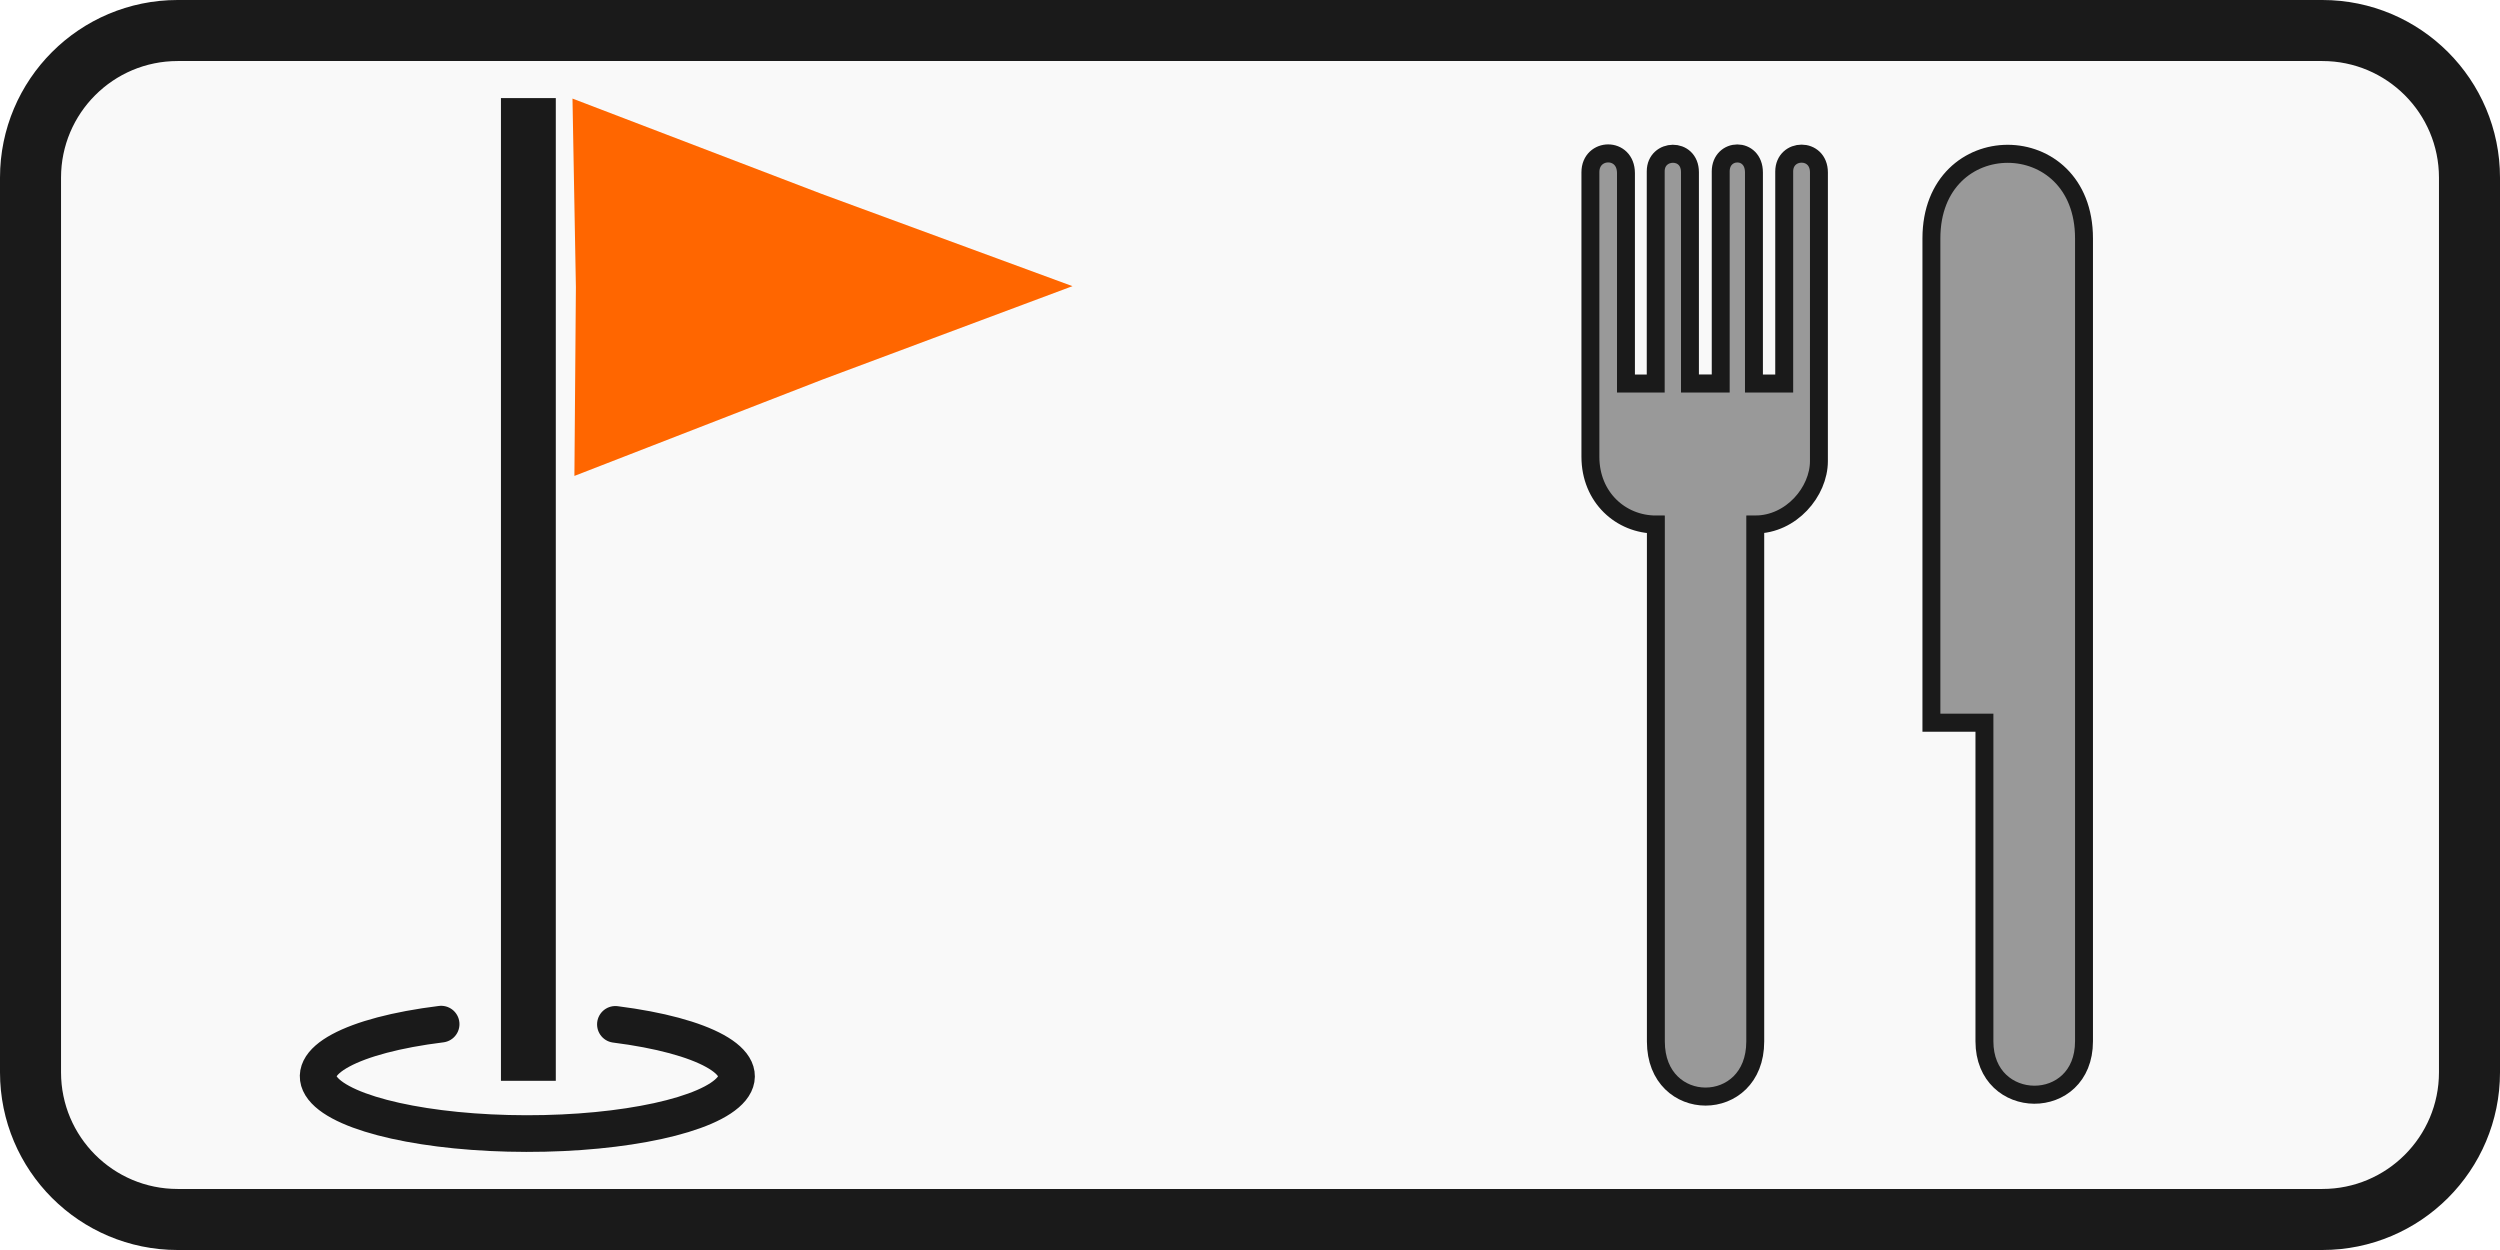
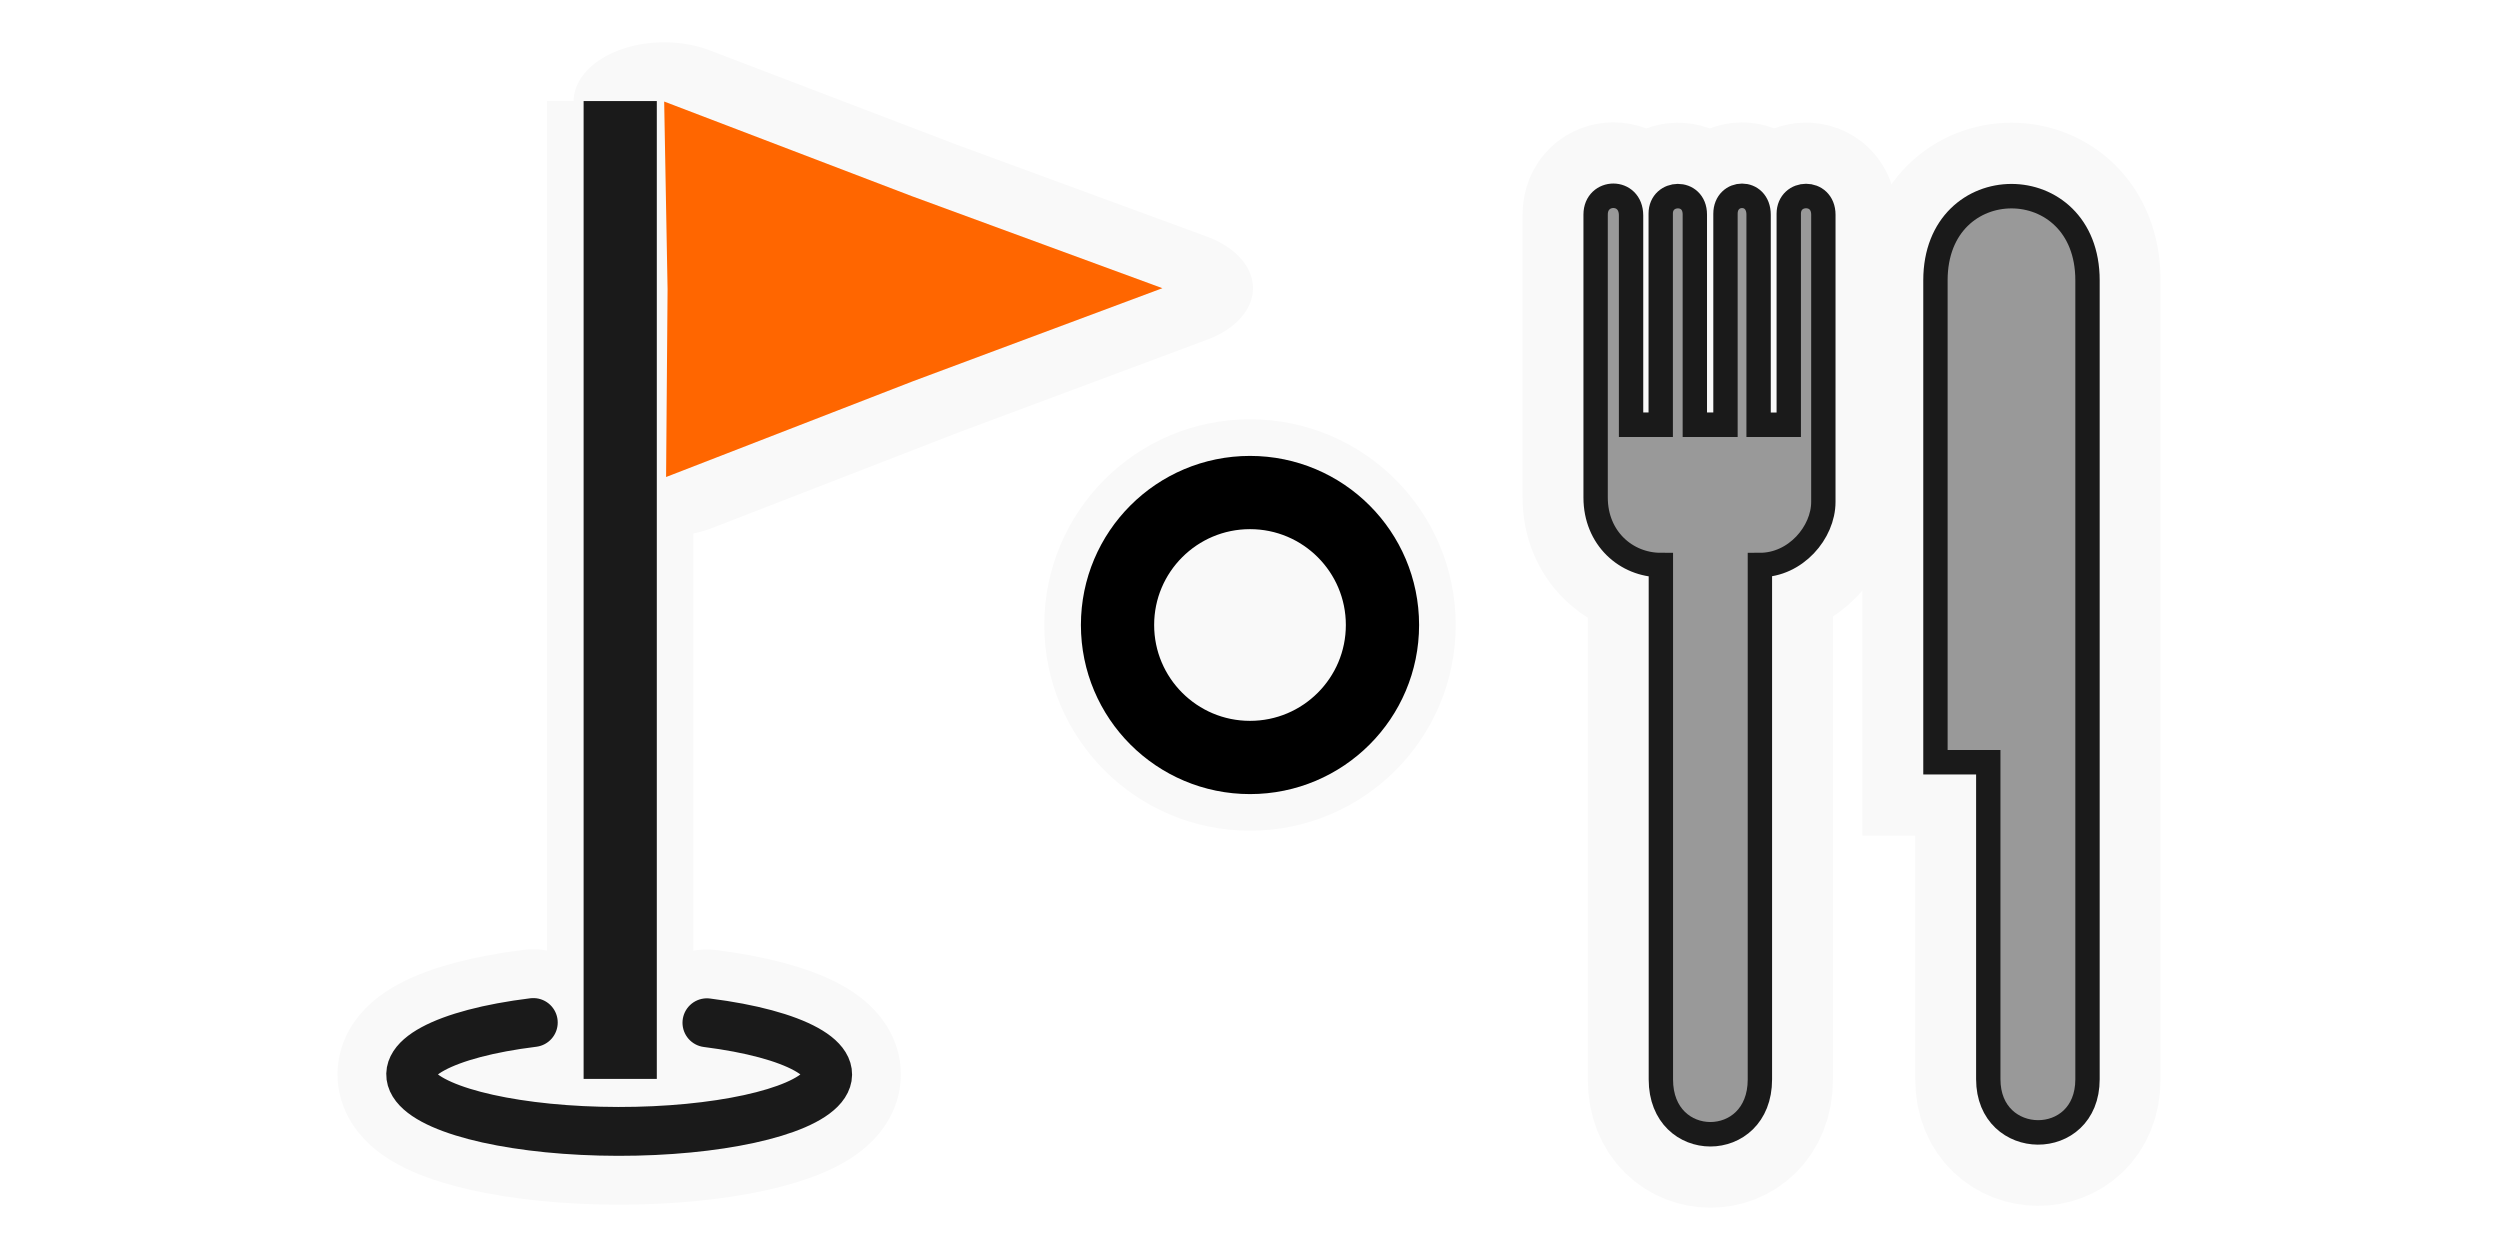
<svg xmlns="http://www.w3.org/2000/svg" height="512" width="1024" version="1.1" viewBox="0 0 1024 512" id="svg3847">
  <defs id="defs3835">
    <filter id="b" style="color-interpolation-filters:sRGB" height="1.167" width="1.127" y="-0.083" x="-0.063">
      <feGaussianBlur stdDeviation="61.201" id="feGaussianBlur3822" />
    </filter>
    <clipPath id="c" clipPathUnits="userSpaceOnUse">
      <path d="m 544.11,364.31 c -11.403,0.069 -22.794,1.091 -33.859,2.678 -4.55,2.3 -6.35,8.019 -3.5,12.339 17.1,90.69 24.71,182.71 33.73,274.26 7.93,97.83 19.07,195.65 29.5,293.41 -4.76,-2.79 1.54,3.269 0,6.059 5.13,65.54 7.361,131.27 11.011,196.9 3.9,38.62 -0.06,77.34 -3.27,115.9 -4.39,72.19 -10.42,146.2 -14.82,219.07 -11.58,18.61 -6.89,41.49 -7.87,62.13 0.37,19.55 -3.409,42.351 -1.959,60.061 -8.86,111.2 -16.71,223.17 -30.18,334.17 -3.95,46.7 -13.481,97.809 -15.841,146.44 4.19,-1.64 7.401,2.911 9.191,-1.639 78.27,-24.43 155.66,-54.31 237.6,-64.25 67.07,-9.35 137.26,-11.011 203.17,-13.691 27.82,0.28 55.48,-2.301 83.12,-4.991 57.02,-7.26 108.48,-34.499 164.32,-46.159 52.32,-13.79 130.57,-24.471 176.76,21.259 5.79,5.04 3.031,9.03 9.031,10.55 12.15,17.03 22.979,35.271 33.309,53.631 18.95,32.14 34.69,77.479 77.17,83.039 46.45,4.81 90.78,-14.42 131.83,-33.92 54.24,-28.95 111.24,-54.399 168.69,-75.319 35.42,-10.54 71.359,-20.63 108.39,-23.72 59.92,-4.22 126.88,0.52 173.22,43.2 16.36,10.64 24.25,33.87 37.13,49.35 10.28,15.03 37.48,30.599 53.4,30.109 15.5,4.14 35.31,4.25 52.35,6.02 97.42,3.34 195.42,-4.76 292.87,3.25 30.11,0.99 57.991,22.24 78.791,38.27 6.55,8.25 16.679,11.69 24.389,18.77 43.16,17.8 82.141,-12.211 122.74,-23.991 2,-1.59 6.749,2.65 4.639,-1.58 35.66,-9.7 74.64,-10.201 109.42,2.539 20.87,4.18 39.51,15.681 59.18,22.691 31.68,15.89 64.531,31.049 98.531,41.609 34.49,6.15 69.84,8.45 104.85,6.32 6.73,0.72 16.199,-3.9 13.959,-12.13 -2.11,-30.3 -14.07,-58.771 -23.77,-87.291 -14.12,-37.85 -28.889,-78.75 -46.409,-113.2 -4.54,-12.19 -9.49,-24.4 -15.87,-35.73 -19.63,-62.15 -40.409,-124.19 -59.309,-186.74 -28.73,-89.44 -56.711,-179.23 -86.711,-268.2 -28.97,-90.52 -56.739,-181.3 -89.259,-270.62 -33.29,-94.42 -72.4,-188.22 -116.57,-277.2 -16.31,-29.51 -30.701,-60.291 -50.391,-87.791 -4.83,-7.55 -13.579,-12.67 -22.459,-13.65 -21.06,-0.82 -42.131,-3.57 -62.341,-9.58 0.43,-1.73 -3.089,0.361 -4.219,-0.909 -99.98,-30.44 -181.23,-99.871 -275.8,-142.01 -34.52,-16.01 -69.241,-33.569 -107.09,-39.989 -76.89,-9.66 -154.79,-1.631 -232.02,-7.081 -58.35,0.4 -116.8,-13.07 -170.12,-35.3 -101.24,-44.75 -199.73,-97.379 -304.53,-133.99 -30.899,-10.506 -64.815,-16.681 -97.141,-16.702 -7.46,-0.005 -14.835,0.318 -22.069,0.991 -35.58,2.79 -72.34,6.52 -104.88,22.22 -12.52,4.51 -24.691,10.67 -38.161,11.73 -29.69,6.79 -59.469,-8.399 -80.789,-28.119 -20.54,-16.3 -41.041,-35.421 -68.061,-39.881 -6.72,-0.872 -13.422,-1.245 -20.109,-1.262 -28.98,-0.076 -57.702,6.536 -86.57,8.283 -48.33,7.69 -97.92,11.15 -146.42,3 -69.38,-11.41 -128.16,-51.91 -187.78,-86.26 -21.86,-13.17 -47,-17.63 -72.09,-17.48 z" id="path3825" style="fill:#feda02" />
    </clipPath>
    <linearGradient id="a" y2="2297" gradientUnits="userSpaceOnUse" x2="520.78" gradientTransform="matrix(0.08241203,0,0,0.08241203,98.34936,-4.871225)" y1="2297" x1="399.22">
      <stop stop-color="#282828" offset="0" id="stop3828" />
      <stop stop-color="#878787" offset=".5" id="stop3830" />
      <stop stop-color="#282828" offset="1" id="stop3832" />
    </linearGradient>
  </defs>
-   <rect style="opacity:1;fill:#f9f9f9;fill-opacity:1;fill-rule:nonzero;stroke:#1a1a1a;stroke-width:25;stroke-linecap:butt;stroke-linejoin:round;stroke-miterlimit:4;stroke-dasharray:none;stroke-opacity:1;paint-order:normal" id="rect823" width="999" height="487" x="12.5" y="12.5" ry="60.28" />
-   <g id="g854" transform="matrix(1.029491,0,0,1.036293,989.4831,134.1317)" style="stroke-width:0.968;fill:#999999">
-     <path id="path2360" d="m -237.452,52.82 c 0,12.111 -11.029,25.066 -25.332,25.066 V 282.24 c 0,29.006 -39.539,29.006 -39.539,0 V 77.887 c -13.927,0 -26.048,-10.721 -26.048,-26.788 V -61.357 c 0,-9.79 14.148,-10.168 14.148,0.377 v 83.134 h 11.842 v -83.892 c 0,-8.997 13.619,-9.575 13.619,0.378 v 83.513 h 12.237 v -83.797 c 0,-9.39 13.224,-9.768 13.224,0.382 v 83.418 h 12.04 V -61.64 c 0,-9.292 13.816,-9.67 13.816,0.382 l -0.008,114.082 z" style="fill:#999999;stroke:#1a1a1a;stroke-width:7.13;stroke-miterlimit:4;stroke-dasharray:none" />
-     <path id="path2362" d="M -131.983,-35.221 V 282.14 c 0,28.367 -39.617,27.948 -39.617,0 V 156.224 h -21.095 V -35.221 c 0,-44.56 60.712,-44.56 60.712,0.003 z" style="fill:#999999;stroke:#1a1a1a;stroke-width:7.13;stroke-miterlimit:4;stroke-dasharray:none;stroke-opacity:1" />
+   <g id="g2805" transform="translate(137.7393,-17.17907)">
+     <g id="g2715" transform="matrix(1.333322,0,0,1.333322,-0.27366,-1.91333)">
+       <g id="g828-6-5" transform="matrix(0.8619266,0,0,0.8629293,-28.80877,40.50636)" style="fill:#f9f9f9;stroke:#f9f9f9;stroke-width:52.179;stroke-miterlimit:4;stroke-dasharray:none">
+         <path style="fill:#f9f9f9;fill-opacity:1;stroke:#f9f9f9;stroke-width:52.179;stroke-linecap:round;stroke-miterlimit:4;stroke-dasharray:none;stroke-opacity:1" d="m 165.754,333.751 a 74.311,20.282 0 0 1 41.266,22.817 74.311,20.282 0 0 1 -72.891,15.865 74.311,20.282 0 0 1 -72.319,-16.059 74.311,20.282 0 0 1 42.081,-22.706" id="path8172-7-6" />
+         <path id="path836-5-2" d="M 134.86,5.629 V 353.743" style="fill:#f9f9f9;stroke:#f9f9f9;stroke-width:52.179;stroke-linecap:butt;stroke-linejoin:miter;stroke-miterlimit:4;stroke-dasharray:none;stroke-opacity:1" />
+         <path transform="matrix(0.6326304,-0.4900791,0.7503349,0.4132007,187.7647,-70.35996)" style="opacity:1;fill:#f9f9f9;fill-opacity:1;fill-rule:nonzero;stroke:#f9f9f9;stroke-width:65.785;stroke-linecap:round;stroke-linejoin:round;stroke-miterlimit:4;stroke-dasharray:none;stroke-opacity:1;paint-order:normal" d="m -77.911,252.727 -97.879,-35.937 -98.476,-34.268 80.062,-66.797 78.915,-68.149 17.817,102.735 z" id="path840-3-9" />
+       </g>
+       <g id="g828-6" transform="matrix(0.8619266,0,0,0.8629293,-28.80877,40.50636)" style="stroke-width:1.16">
+         <path d="m 165.754,333.751 a 74.311,20.282 0 0 1 41.266,22.817 74.311,20.282 0 0 1 -72.891,15.865 74.311,20.282 0 0 1 -72.319,-16.059 74.311,20.282 0 0 1 42.081,-22.706" id="path8172-7" style="fill:none;fill-opacity:1;stroke:#1a1a1a;stroke-width:17.393;stroke-linecap:round;stroke-miterlimit:4;stroke-dasharray:none;stroke-opacity:1" />
+         <path id="path836-5" d="M 134.86,5.629 V 353.743" style="fill:#333333;stroke:#1a1a1a;stroke-width:26.089;stroke-linecap:butt;stroke-linejoin:miter;stroke-miterlimit:4;stroke-dasharray:none;stroke-opacity:1" />
+         <path transform="matrix(0.6326304,-0.4900791,0.7503349,0.4132007,187.7647,-70.35996)" d="m -77.911,252.727 -97.879,-35.937 -98.476,-34.268 80.062,-66.797 78.915,-68.149 17.817,102.735 z" id="path840-3" style="opacity:1;fill:#ff6600;fill-opacity:1;fill-rule:nonzero;stroke:none;stroke-width:17.393;stroke-linecap:round;stroke-linejoin:round;stroke-miterlimit:4;stroke-dasharray:none;stroke-opacity:1;paint-order:normal" />
+       </g>
+     </g>
+     <g transform="matrix(1.333322,0,0,1.333322,360.5663,33.5729)" id="g1998">
+       <g id="g854-2-9" transform="matrix(0.7694314,0,0,0.7733748,369.1069,101.0509)" style="fill:#f9f9f9;stroke:#f9f9f9;stroke-width:58.336;stroke-miterlimit:4;stroke-dasharray:none">
+         <path id="path2360-7-3" d="m -237.452,52.82 c 0,12.111 -11.029,25.066 -25.332,25.066 V 282.24 c 0,29.006 -39.539,29.006 -39.539,0 V 77.887 c -13.927,0 -26.048,-10.721 -26.048,-26.788 V -61.357 c 0,-9.79 14.148,-10.168 14.148,0.377 v 83.134 h 11.842 v -83.892 c 0,-8.997 13.619,-9.575 13.619,0.378 v 83.513 h 12.237 v -83.797 c 0,-9.39 13.224,-9.768 13.224,0.382 v 83.418 h 12.04 V -61.64 c 0,-9.292 13.816,-9.67 13.816,0.382 l -0.008,114.082 z" style="fill:#f9f9f9;stroke:#f9f9f9;stroke-width:58.336;stroke-miterlimit:4;stroke-dasharray:none" />
+         <path id="path2362-0-6" d="M -131.983,-35.221 V 282.14 c 0,28.367 -39.617,27.948 -39.617,0 V 156.224 h -21.095 V -35.221 c 0,-44.56 60.712,-44.56 60.712,0.003 z" style="fill:#f9f9f9;stroke:#f9f9f9;stroke-width:58.336;stroke-miterlimit:4;stroke-dasharray:none;stroke-opacity:1" />
+       </g>
+       <g id="g854-2" transform="matrix(0.7694314,0,0,0.7733748,369.1069,101.0509)" style="fill:#999999;stroke-width:9.723;stroke-miterlimit:4;stroke-dasharray:none">
+         <path id="path2360-7" d="m -237.452,52.82 c 0,12.111 -11.029,25.066 -25.332,25.066 V 282.24 c 0,29.006 -39.539,29.006 -39.539,0 V 77.887 c -13.927,0 -26.048,-10.721 -26.048,-26.788 V -61.357 c 0,-9.79 14.148,-10.168 14.148,0.377 v 83.134 h 11.842 v -83.892 c 0,-8.997 13.619,-9.575 13.619,0.378 v 83.513 h 12.237 v -83.797 c 0,-9.39 13.224,-9.768 13.224,0.382 v 83.418 h 12.04 V -61.64 c 0,-9.292 13.816,-9.67 13.816,0.382 l -0.008,114.082 z" style="fill:#999999;stroke:#1a1a1a;stroke-width:9.723;stroke-miterlimit:4;stroke-dasharray:none" />
+         <path id="path2362-0" d="M -131.983,-35.221 V 282.14 c 0,28.367 -39.617,27.948 -39.617,0 V 156.224 h -21.095 V -35.221 c 0,-44.56 60.712,-44.56 60.712,0.003 z" style="fill:#999999;stroke:#1a1a1a;stroke-width:9.723;stroke-miterlimit:4;stroke-dasharray:none;stroke-opacity:1" />
+       </g>
+     </g>
  </g>
-   <g id="g828" transform="matrix(1.153249,0,0,1.156292,60.89422,33.6697)" style="stroke-width:0.866">
-     <path d="m 165.754,333.751 a 74.311,20.282 0 0 1 41.266,22.817 74.311,20.282 0 0 1 -72.891,15.865 74.311,20.282 0 0 1 -72.319,-16.059 74.311,20.282 0 0 1 42.081,-22.706" id="path8172" style="fill:none;fill-opacity:1;stroke:#1a1a1a;stroke-width:12.99;stroke-linecap:round;stroke-miterlimit:4;stroke-dasharray:none;stroke-opacity:1" />
-     <path id="path836" d="M 134.86,5.629 V 353.743" style="fill:#333333;stroke:#1a1a1a;stroke-width:19.485;stroke-linecap:butt;stroke-linejoin:miter;stroke-miterlimit:4;stroke-dasharray:none;stroke-opacity:1" />
-     <path transform="matrix(0.6326304,-0.4900791,0.7503349,0.4132007,187.7647,-70.35996)" d="m -77.911,252.727 -97.879,-35.937 -98.476,-34.268 80.062,-66.797 78.915,-68.149 17.817,102.735 z" id="path840" style="opacity:1;fill:#ff6600;fill-opacity:1;fill-rule:nonzero;stroke:none;stroke-width:12.99;stroke-linecap:round;stroke-linejoin:round;stroke-miterlimit:4;stroke-dasharray:none;stroke-opacity:1;paint-order:normal" />
+   <g id="g6156" transform="translate(634.2568,57.44031)">
+     <circle style="fill:#f9f9f9;fill-opacity:1;stroke:#f9f9f9;stroke-width:60;stroke-miterlimit:4;stroke-dasharray:none;stroke-opacity:1" id="circle6152" cx="-122.257" cy="198.56" r="54.26" />
+     <circle r="54.26" cy="198.56" cx="-122.257" id="path6150" style="fill:none;fill-opacity:1;stroke:#000000;stroke-width:30;stroke-miterlimit:4;stroke-dasharray:none;stroke-opacity:1" />
  </g>
</svg>
